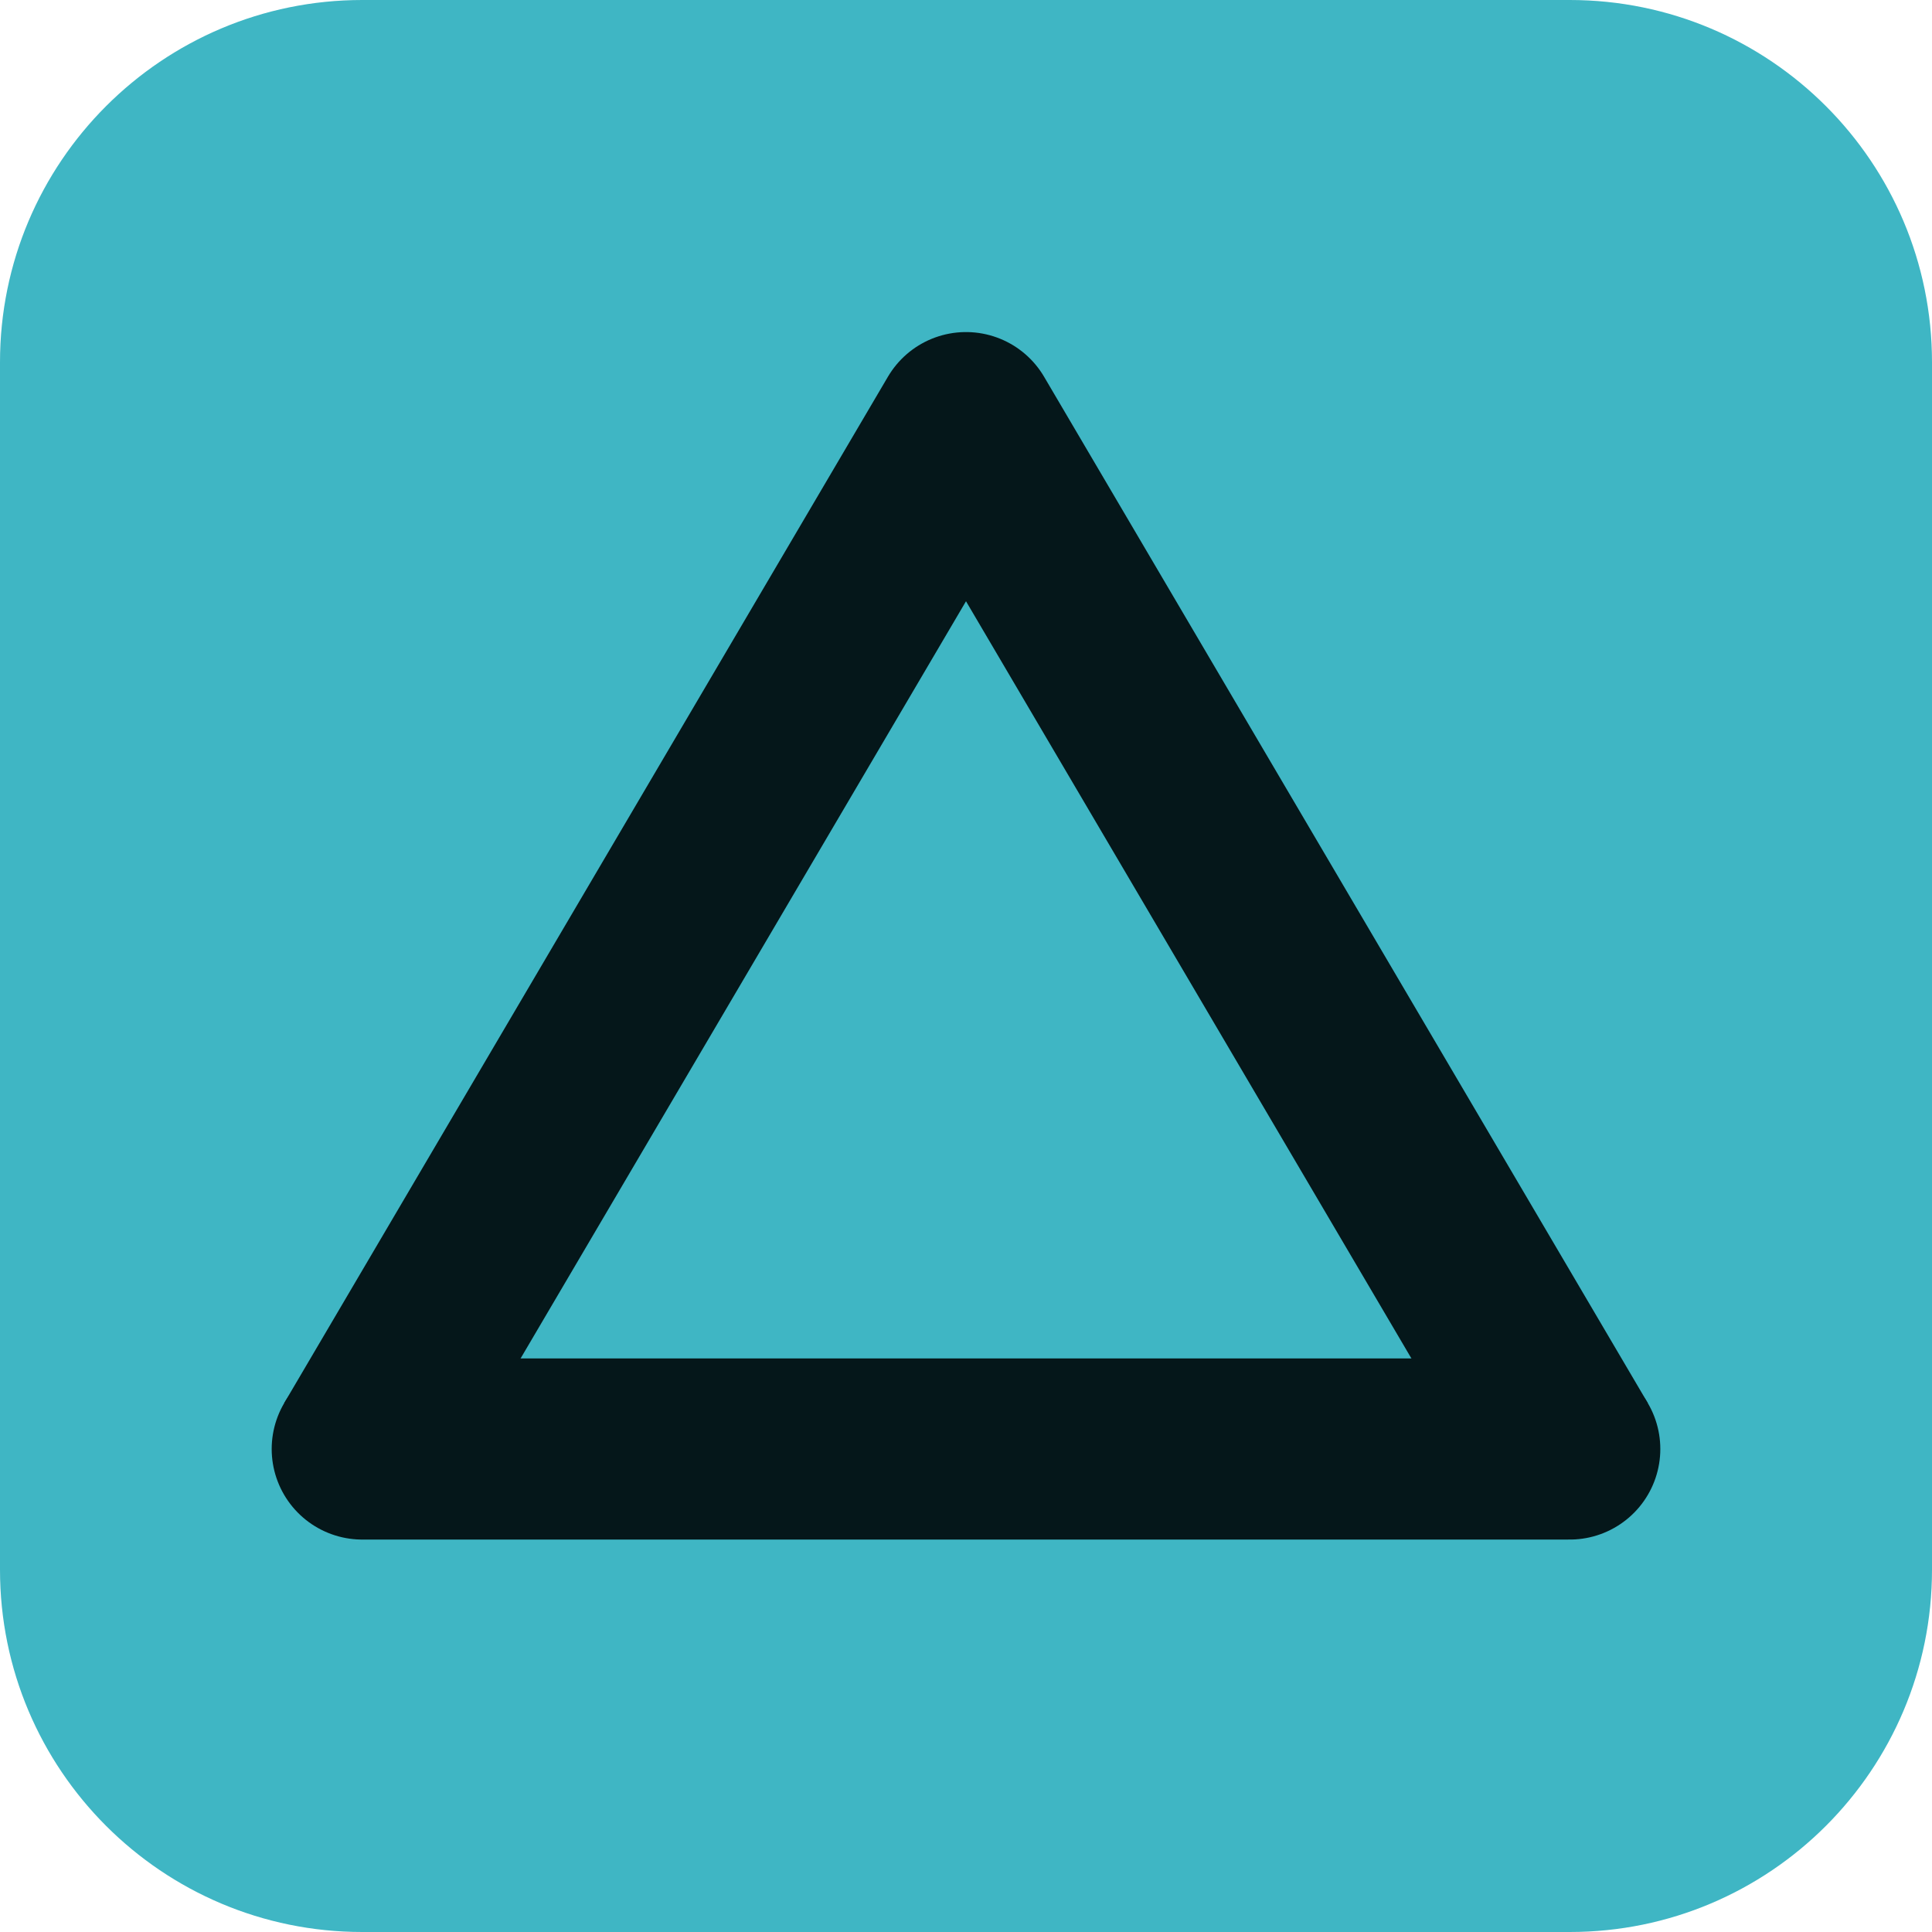
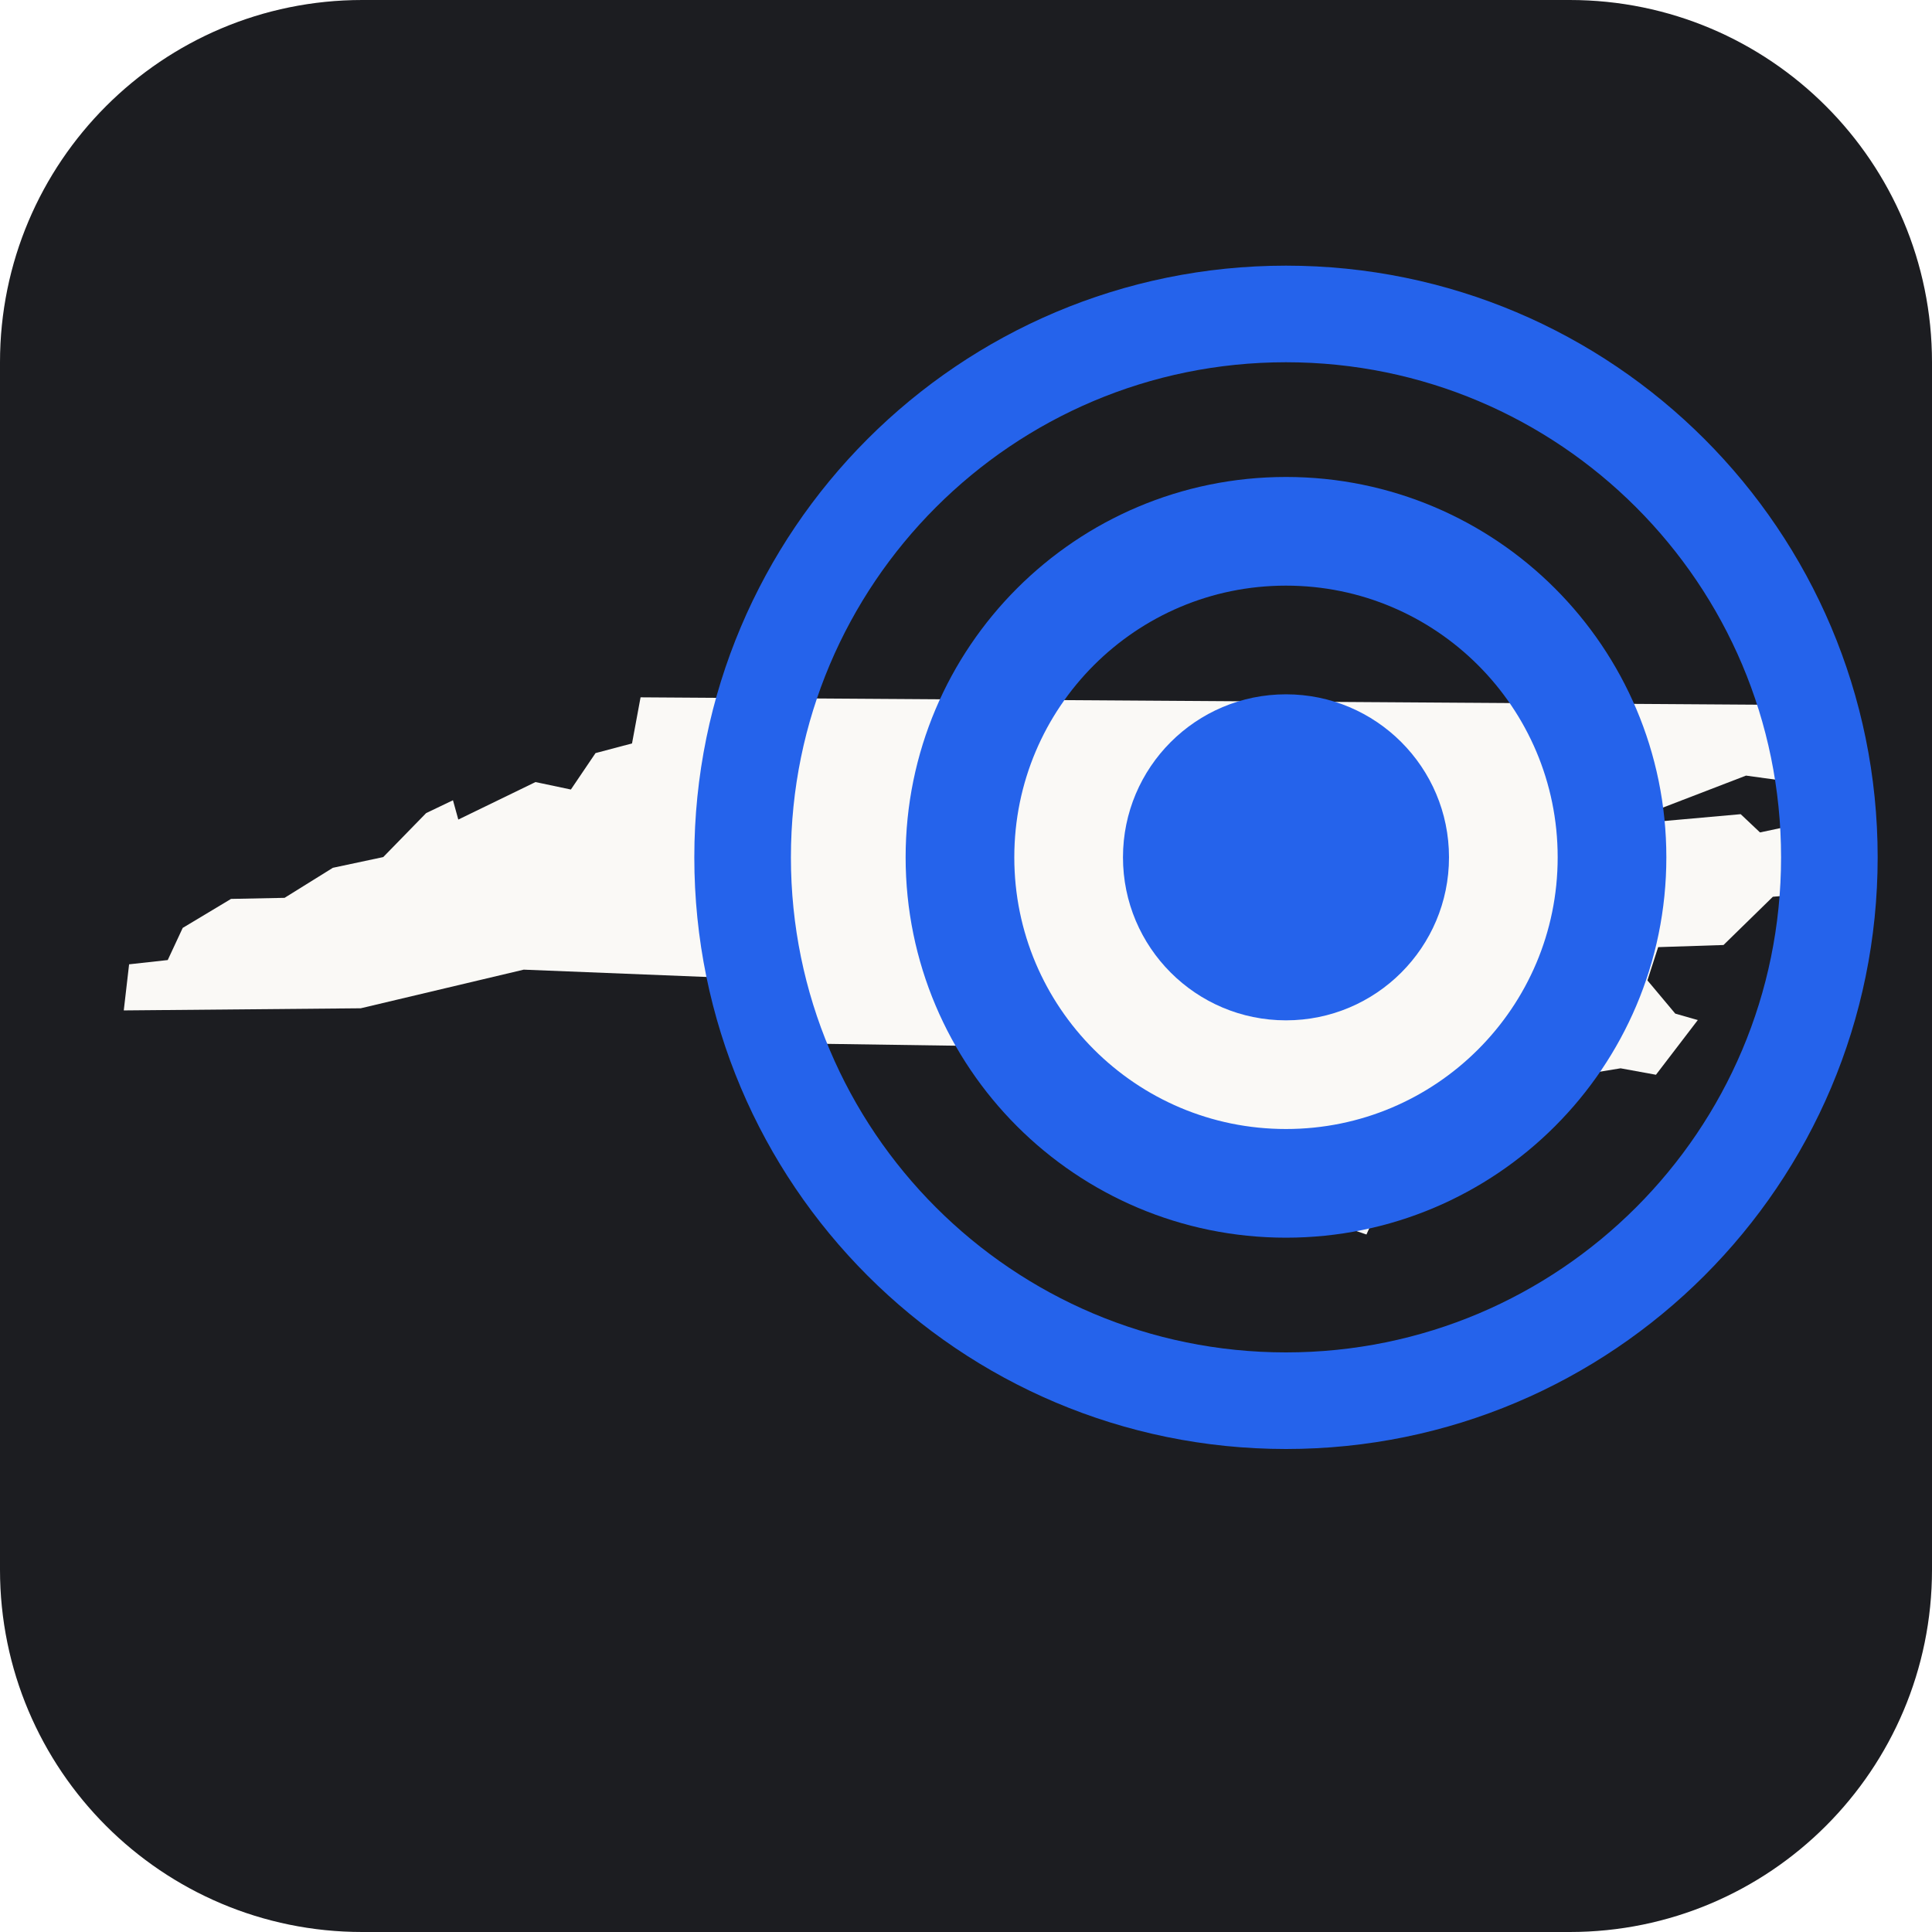
<svg xmlns="http://www.w3.org/2000/svg" viewBox="0 0 32 32">
-   <rect width="32" height="32" rx="6" fill="#3fb6c4" />
-   <path d="M6 24L16 7l10 17" fill="none" stroke="#05171a" stroke-width="3" stroke-linejoin="round" />
-   <path d="M6 24h20" stroke="#05171a" stroke-width="3" stroke-linecap="round" />
+   <rect width="32" height="32" rx="6" fill="#1C1D21" />
+   <g transform="translate(2.05 11.55) scale(0.093)">
+     <path d="M 92.04,0.0 L 294.65,1.34 L 298.66,15.28 L 288.92,13.94 L 274.03,19.67 L 266.2,20.24 L 266.58,22.72 L 287.97,20.81 L 291.41,24.06 L 297.71,22.72 L 300.0,31.13 L 297.9,35.14 L 293.7,35.52 L 284.91,44.11 L 273.27,44.49 L 271.36,50.41 L 276.32,56.33 L 280.33,57.48 L 272.88,67.22 L 266.58,66.07 L 247.87,69.13 L 235.84,75.81 L 226.29,84.6 L 221.32,95.67 L 214.07,93.19 L 201.46,95.48 L 161.94,62.25 L 122.79,61.68 L 123.36,57.67 L 118.01,51.75 L 114.39,53.85 L 114.19,50.22 L 71.23,48.5 L 42.2,55.38 L 0.0,55.76 L 0.95,47.55 L 7.83,46.79 L 10.5,41.06 L 19.1,35.9 L 28.64,35.71 L 37.24,30.36 L 46.21,28.45 L 53.85,20.62 L 58.63,18.33 L 59.58,21.77 L 73.33,15.09 L 79.63,16.42 L 84.02,9.93 L 90.52,8.21 L 92.04,0.0 Z" fill="#FAF9F6" />
+   </g>
+   <circle cx="21.3" cy="14.2" r="9" fill="none" stroke="#2563EB" stroke-width="1.6" />
+   <circle cx="21.3" cy="14.2" r="5.4" fill="none" stroke="#2563EB" stroke-width="1.8" />
+   <circle cx="21.3" cy="14.2" r="2.7" fill="#2563EB" />
</svg>
